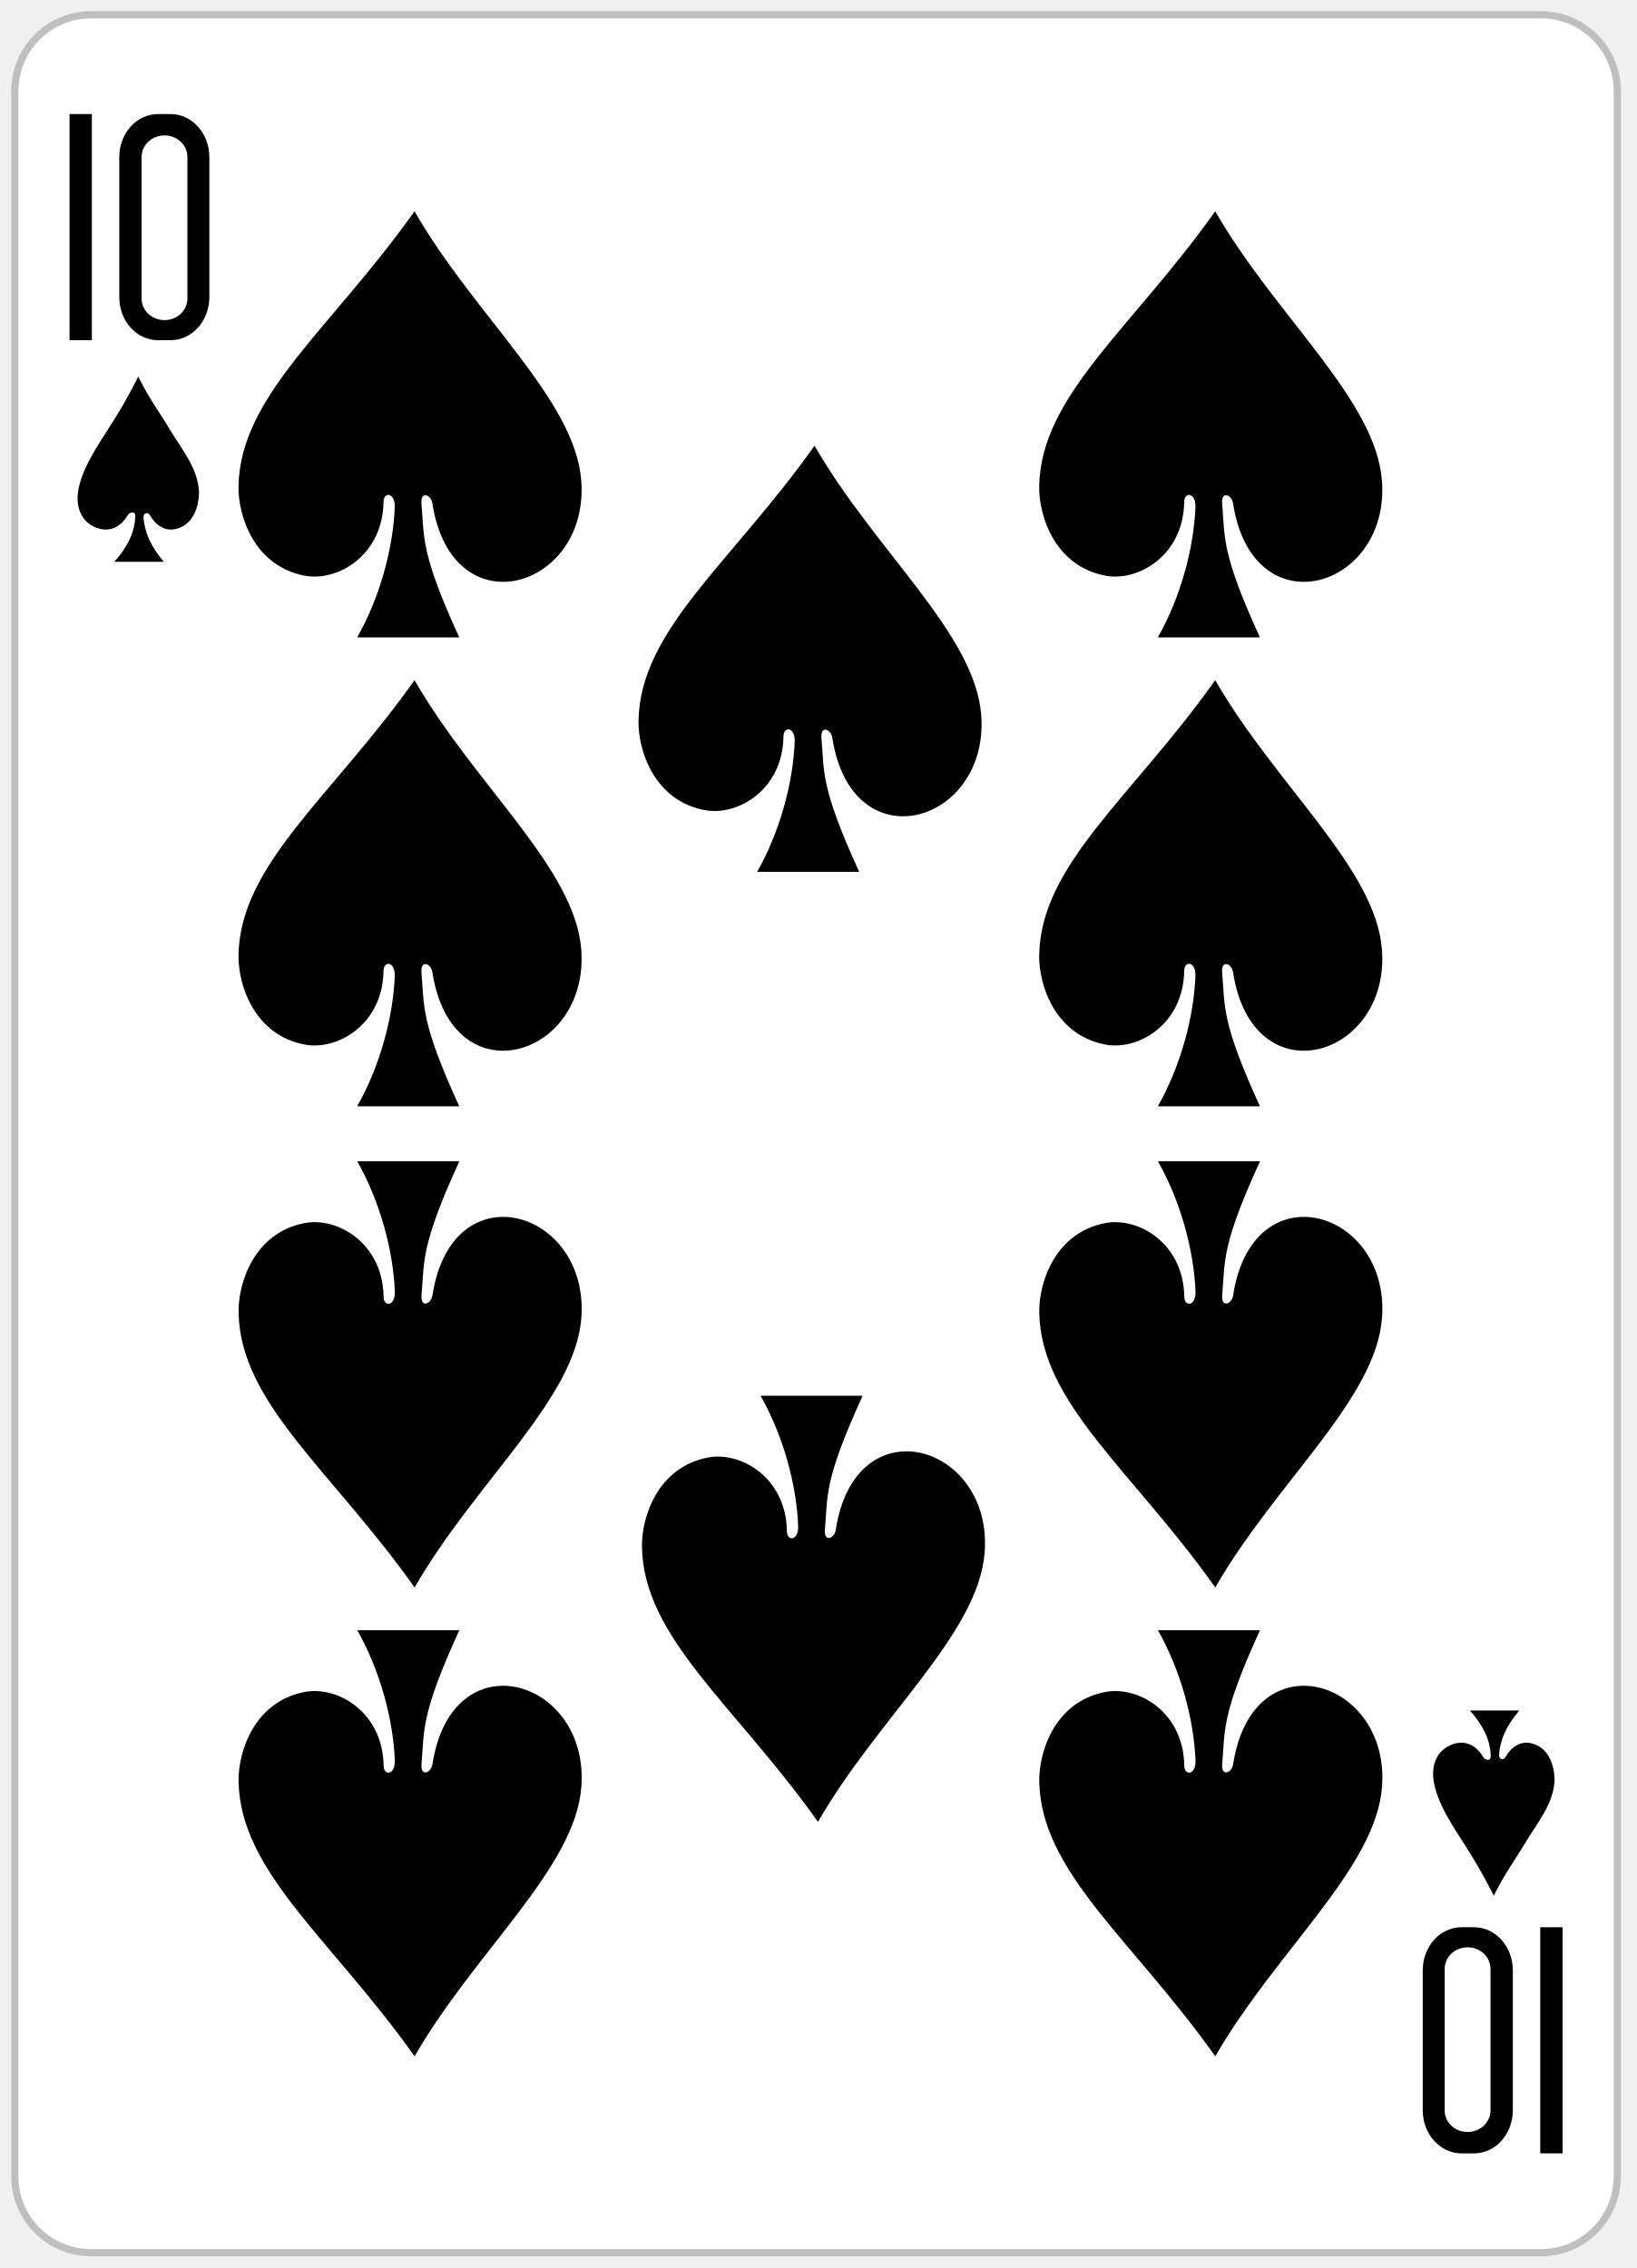
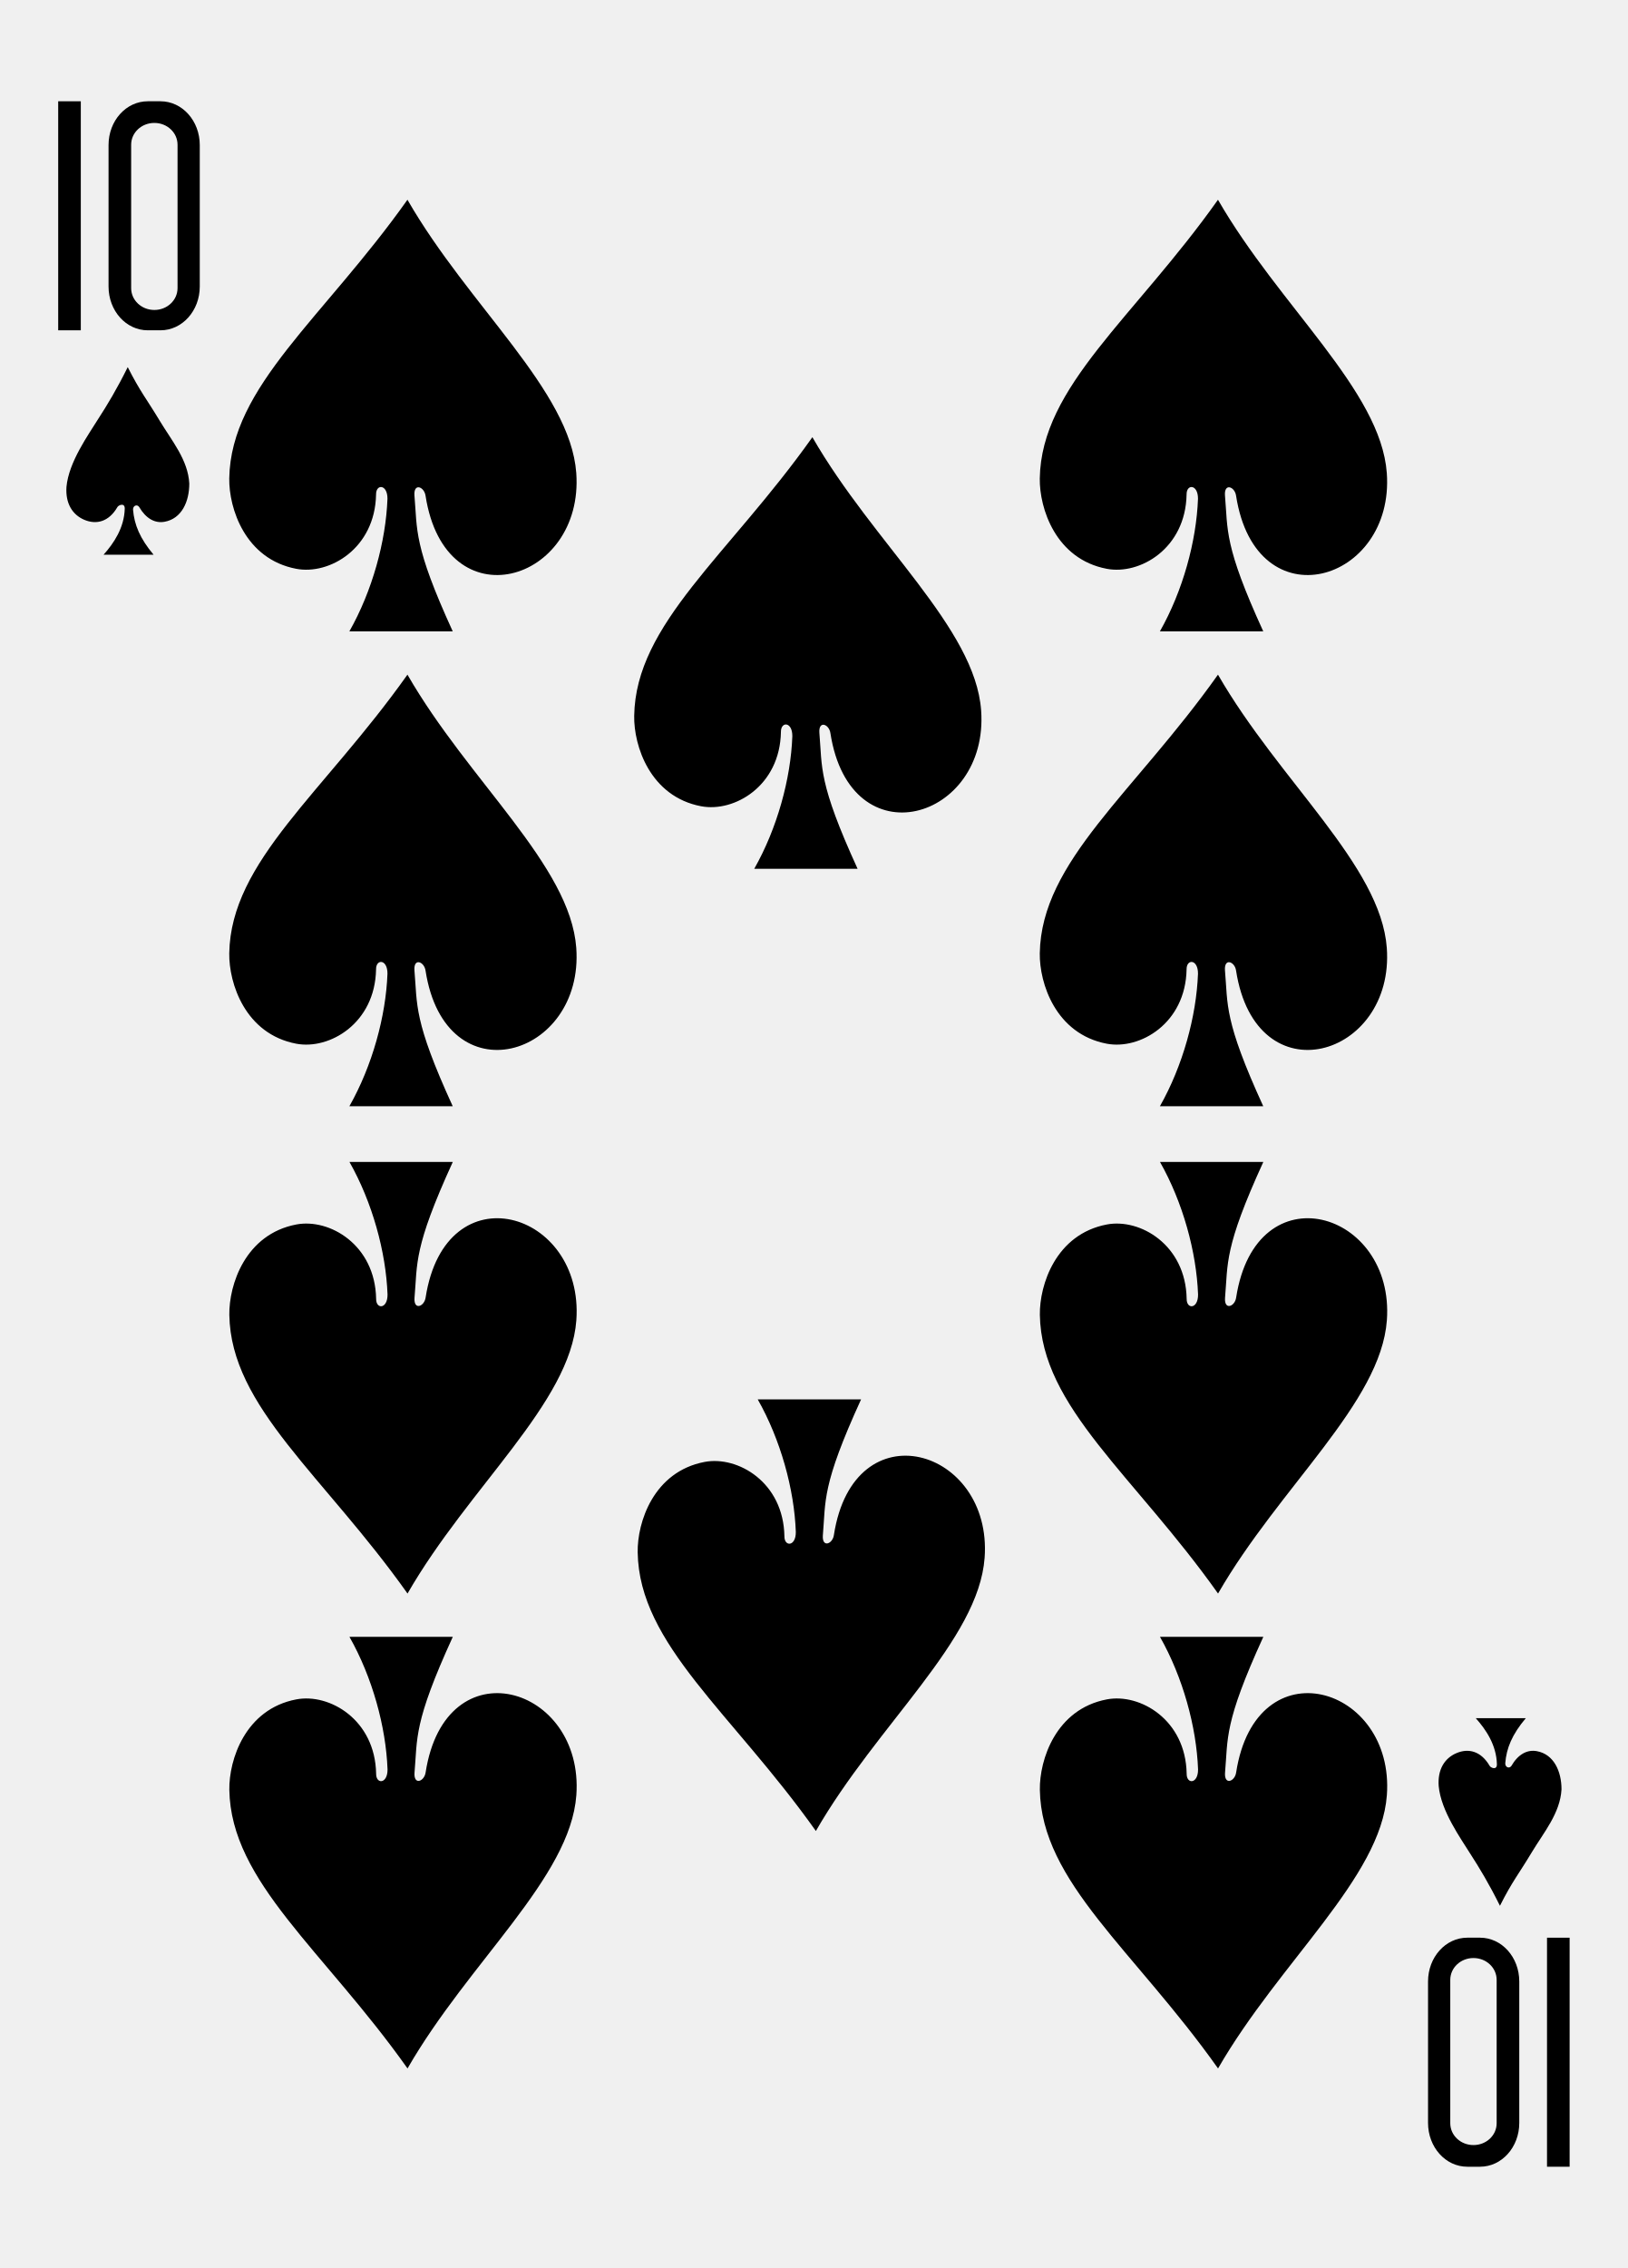
- <svg xmlns="http://www.w3.org/2000/svg" clip-rule="evenodd" fill-rule="evenodd" viewBox="0 0 228 316">
-   <path d="m6927.61-2424.37c0-5.87-4.76-10.63-10.63-10.63h-201.96c-5.87 0-10.63 4.76-10.63 10.63v290.55c0 5.87 4.76 10.63 10.63 10.63h201.96c5.87 0 10.63-4.76 10.63-10.63z" fill="#fff" stroke="#bfbfbf" transform="matrix(-1 0 0 -1 6929.672 -2121.131)" />
+ <svg xmlns="http://www.w3.org/2000/svg" clip-rule="evenodd" fill-rule="evenodd" stroke-linejoin="round" stroke-miterlimit="2" viewBox="0 0 224 312">
  <g fill-rule="nonzero">
-     <path d="m4797.86-1456.38h10.333v104.652h-10.333z" transform="matrix(-.301062 0 0 -.301062 1662.112 -138.432)" />
-     <path d="m4838.82-1456.38c-9.95 0-17.95 8.93-17.95 20.01v64.64c0 11.08 8 20.01 17.95 20.01h5.79c9.95 0 17.96-8.93 17.96-20.01v-64.64c0-11.08-8.01-20.01-17.96-20.01zm2.99 9.9c5.87 0 10.6 4.44 10.6 9.97v65.51c0 5.53-4.73 9.98-10.6 9.98-5.88 0-10.6-4.45-10.6-9.98v-65.51c0-5.53 4.72-9.97 10.6-9.97z" transform="matrix(-.301062 0 0 -.301062 1662.112 -138.432)" />
-     <path d="m9.684 15.892h3.111v31.507h-3.111z" stroke-width=".152" />
-     <path d="m3880.5 1636.12c-19.73 0-35.59 17.71-35.59 39.69v128.25c0 21.99 15.86 39.69 35.59 39.69h11.5c19.73 0 35.62-17.7 35.62-39.69v-128.25c0-21.98-15.89-39.69-35.62-39.69zm5.94 19.63c11.65 0 21.03 8.81 21.03 19.78v129.97c0 10.97-9.38 19.81-21.03 19.81-11.66 0-21.03-8.84-21.03-19.81v-129.97c0-10.97 9.37-19.78 21.03-19.78z" transform="matrix(.151748 0 0 .151748 -566.845 -232.386)" />
-     <path d="m1697.37 658.472c.01-2.026-1.59-2.064-1.57-.586-.14 7.429-6.42 11.087-10.98 10.219-7.04-1.338-9.28-8.322-9.22-12.435.21-12.697 12.99-22.059 24.52-38.335 8.45 14.691 22.4 26.23 23.23 37.586 1.09 15.098-18.01 20.729-20.74 3.132-.18-1.243-1.64-1.801-1.53-.065.42 4.823-.17 6.832 5.27 18.72h-14.22c3.15-5.555 5.02-12.375 5.24-18.236z" transform="translate(-1642.378 -587.897)" />
-     <path d="m1753.08 691.137c.02-2.025-1.59-2.064-1.57-.585-.13 7.428-6.41 11.086-10.98 10.218-7.03-1.337-9.28-8.322-9.21-12.435.2-12.696 12.99-22.059 24.52-38.335 8.45 14.691 22.4 26.23 23.22 37.586 1.1 15.098-18.01 20.73-20.74 3.133-.17-1.243-1.64-1.801-1.52-.065.41 4.822-.18 6.831 5.26 18.719h-14.22c3.15-5.555 5.03-12.374 5.24-18.236z" transform="translate(-1642.378 -587.897)" />
-     <path d="m1808.9 658.472c.01-2.026-1.59-2.064-1.57-.586-.14 7.429-6.42 11.087-10.98 10.219-7.04-1.338-9.28-8.322-9.22-12.435.21-12.697 12.99-22.059 24.52-38.335 8.46 14.691 22.4 26.23 23.23 37.586 1.1 15.098-18.01 20.729-20.74 3.132-.17-1.243-1.64-1.801-1.53-.065.42 4.823-.17 6.832 5.27 18.72h-14.22c3.15-5.555 5.02-12.375 5.24-18.236z" transform="translate(-1642.378 -587.897)" />
-     <path d="m1808.9 723.803c.01-2.026-1.59-2.065-1.57-.586-.14 7.428-6.42 11.086-10.98 10.219-7.04-1.338-9.28-8.323-9.22-12.436.21-12.696 12.99-22.058 24.52-38.334 8.46 14.69 22.4 26.229 23.23 37.585 1.1 15.098-18.01 20.73-20.74 3.133-.17-1.243-1.64-1.801-1.53-.065.42 4.823-.17 6.831 5.27 18.719h-14.22c3.15-5.554 5.02-12.374 5.24-18.235z" transform="translate(-1642.378 -587.897)" />
-     <path d="m1697.37 723.803c.01-2.026-1.59-2.065-1.57-.586-.14 7.428-6.42 11.086-10.98 10.219-7.04-1.338-9.28-8.323-9.22-12.436.21-12.696 12.99-22.058 24.52-38.334 8.45 14.69 22.4 26.229 23.23 37.585 1.09 15.098-18.01 20.73-20.74 3.133-.18-1.243-1.64-1.801-1.53-.065.42 4.823-.17 6.831 5.27 18.719h-14.22c3.15-5.554 5.02-12.374 5.24-18.235z" transform="translate(-1642.378 -587.897)" />
-     <path d="m1808.91 767.937c.01 2.026-1.59 2.064-1.57.586-.13-7.429-6.42-11.087-10.98-10.219-7.04 1.338-9.28 8.322-9.22 12.435.21 12.697 12.99 22.059 24.52 38.335 8.46-14.691 22.4-26.23 23.23-37.586 1.1-15.098-18.01-20.729-20.74-3.132-.17 1.243-1.64 1.801-1.53.065.42-4.823-.17-6.832 5.27-18.72h-14.22c3.15 5.555 5.02 12.375 5.24 18.236z" transform="translate(-1642.378 -587.897)" />
-     <path d="m1808.91 833.268c.01 2.025-1.59 2.064-1.57.585-.13-7.428-6.42-11.086-10.98-10.218-7.04 1.337-9.28 8.322-9.22 12.435.21 12.696 12.99 22.058 24.52 38.335 8.46-14.691 22.4-26.23 23.23-37.586 1.1-15.098-18.01-20.73-20.74-3.133-.17 1.243-1.64 1.801-1.53.065.42-4.822-.17-6.831 5.27-18.719h-14.22c3.15 5.555 5.02 12.374 5.24 18.236z" transform="translate(-1642.378 -587.897)" />
-     <path d="m1753.56 800.602c.02 2.026-1.59 2.065-1.57.586-.13-7.429-6.42-11.086-10.98-10.219-7.04 1.338-9.28 8.322-9.21 12.436.2 12.696 12.98 22.058 24.52 38.334 8.45-14.69 22.39-26.229 23.22-37.585 1.1-15.098-18.01-20.73-20.74-3.133-.17 1.243-1.64 1.801-1.52.065.41-4.823-.18-6.831 5.26-18.72h-14.22c3.15 5.555 5.03 12.375 5.24 18.236z" transform="translate(-1642.378 -587.897)" />
-     <path d="m1697.38 767.937c.01 2.026-1.59 2.064-1.57.586-.14-7.429-6.42-11.087-10.98-10.219-7.04 1.338-9.28 8.322-9.22 12.435.21 12.697 12.99 22.059 24.52 38.335 8.45-14.691 22.4-26.23 23.23-37.586 1.09-15.098-18.01-20.729-20.74-3.132-.18 1.243-1.64 1.801-1.53.065.42-4.823-.17-6.832 5.27-18.72h-14.22c3.15 5.555 5.02 12.375 5.24 18.236z" transform="translate(-1642.378 -587.897)" />
-     <path d="m1697.38 833.268c.01 2.025-1.59 2.064-1.57.585-.14-7.428-6.42-11.086-10.98-10.218-7.04 1.337-9.28 8.322-9.22 12.435.21 12.696 12.99 22.058 24.52 38.335 8.45-14.691 22.4-26.23 23.23-37.586 1.09-15.098-18.01-20.73-20.74-3.133-.18 1.243-1.64 1.801-1.53.065.42-4.822-.17-6.831 5.27-18.719h-14.22c3.15 5.555 5.02 12.374 5.24 18.236z" transform="translate(-1642.378 -587.897)" />
-     <path d="m1661.22 659.822c.01-.872-.9-.465-1.02-.191-1.16 1.986-2.86 2.448-4.55 1.732-1.66-.709-2.6-2.28-2.45-4.522.31-3.438 3.04-7.2 4.35-9.326 1.26-1.93 2.63-4.222 4.08-7.154 1.7 3.363 2.56 4.32 4.41 7.391 1.62 2.704 3.89 5.353 4.06 8.622 0 2.485-1.04 4.832-3.4 5.26-1.33.242-2.57-.442-3.5-2.037-.28-.407-.85-.195-.84.362.17 2.093.96 3.983 2.83 6.212h-6.89c1.41-1.576 2.85-3.704 2.92-6.349z" transform="translate(-1642.378 -587.897)" />
-     <path d="m1850.03 832.567c.01.872-.89.465-1.01.19-1.17-1.985-2.87-2.447-4.55-1.731-1.67.709-2.61 2.28-2.45 4.522.31 3.438 3.03 7.199 4.35 9.326 1.25 1.93 2.63 4.222 4.08 7.154 1.69-3.363 2.56-4.32 4.4-7.391 1.63-2.705 3.89-5.353 4.07-8.623 0-2.485-1.05-4.832-3.4-5.259-1.33-.242-2.58.441-3.5 2.037-.29.406-.85.194-.84-.362.16-2.093.95-3.983 2.83-6.212h-6.89c1.41 1.576 2.85 3.704 2.91 6.349z" transform="translate(-1642.378 -587.897)" />
+     <path d="m212.872 266.562h3.111v31.507h-3.111z" />
+     <path d="m203.651 298.068c2.996 0 5.404-2.688 5.404-6.024v-19.46c0-3.336-2.408-6.025-5.404-6.025h-1.743c-2.995 0-5.407 2.689-5.407 6.025v19.46c0 3.336 2.412 6.024 5.407 6.024zm-.9-2.98c-1.767 0-3.191-1.337-3.191-3.002v-19.722c0-1.665 1.424-3.005 3.191-3.005 1.77 0 3.191 1.34 3.191 3.005v19.722c0 1.665-1.421 3.002-3.191 3.002z" />
+     <path d="m8.008 13.932h3.111v31.507h-3.111z" />
+     <path d="m20.337 13.932c-2.994 0-5.401 2.687-5.401 6.023v19.461c0 3.337 2.407 6.023 5.401 6.023h1.745c2.994 0 5.406-2.686 5.406-6.023v-19.461c0-3.336-2.412-6.023-5.406-6.023zm.902 2.979c1.767 0 3.191 1.336 3.191 3.001v19.723c0 1.664-1.424 3.006-3.191 3.006-1.77 0-3.192-1.342-3.192-3.006v-19.723c0-1.665 1.422-3.001 3.192-3.001z" />
+     <path d="m53.316 68.615c.01-2.026-1.59-2.064-1.57-.586-.14 7.429-6.42 11.087-10.98 10.219-7.04-1.338-9.28-8.322-9.22-12.435.21-12.697 12.99-22.059 24.52-38.335 8.45 14.691 22.4 26.23 23.23 37.586 1.09 15.098-18.01 20.729-20.74 3.132-.18-1.243-1.64-1.801-1.53-.065.42 4.823-.17 6.832 5.27 18.72h-14.22c3.15-5.555 5.02-12.375 5.24-18.236z" />
+     <path d="m109.026 101.28c.02-2.025-1.59-2.064-1.57-.585-.13 7.428-6.41 11.086-10.98 10.218-7.03-1.337-9.28-8.322-9.21-12.435.2-12.696 12.99-22.059 24.52-38.335 8.45 14.691 22.4 26.23 23.22 37.586 1.1 15.098-18.01 20.73-20.74 3.133-.17-1.243-1.64-1.801-1.52-.065.41 4.822-.18 6.831 5.26 18.719h-14.22c3.15-5.555 5.03-12.374 5.24-18.236z" />
+     <path d="m164.846 68.615c.01-2.026-1.59-2.064-1.57-.586-.14 7.429-6.42 11.087-10.98 10.219-7.04-1.338-9.28-8.322-9.22-12.435.21-12.697 12.99-22.059 24.52-38.335 8.46 14.691 22.4 26.23 23.23 37.586 1.1 15.098-18.01 20.729-20.74 3.132-.17-1.243-1.64-1.801-1.53-.065.42 4.823-.17 6.832 5.27 18.72h-14.22c3.15-5.555 5.02-12.375 5.24-18.236z" />
+     <path d="m164.846 133.946c.01-2.026-1.59-2.065-1.57-.586-.14 7.428-6.42 11.086-10.98 10.219-7.04-1.338-9.28-8.323-9.22-12.436.21-12.696 12.99-22.058 24.52-38.334 8.46 14.69 22.4 26.229 23.23 37.585 1.1 15.098-18.01 20.73-20.74 3.133-.17-1.243-1.64-1.801-1.53-.065.42 4.823-.17 6.831 5.27 18.719h-14.22c3.15-5.554 5.02-12.374 5.24-18.235z" />
+     <path d="m53.316 133.946c.01-2.026-1.59-2.065-1.57-.586-.14 7.428-6.42 11.086-10.98 10.219-7.04-1.338-9.28-8.323-9.22-12.436.21-12.696 12.99-22.058 24.52-38.334 8.45 14.69 22.4 26.229 23.23 37.585 1.09 15.098-18.01 20.73-20.74 3.133-.18-1.243-1.64-1.801-1.53-.065.42 4.823-.17 6.831 5.27 18.719h-14.22c3.15-5.554 5.02-12.374 5.24-18.235z" />
+     <path d="m164.856 178.08c.01 2.026-1.59 2.064-1.57.586-.13-7.429-6.42-11.087-10.98-10.219-7.04 1.338-9.28 8.322-9.22 12.435.21 12.697 12.99 22.059 24.52 38.335 8.46-14.691 22.4-26.23 23.23-37.586 1.1-15.098-18.01-20.729-20.74-3.132-.17 1.243-1.64 1.801-1.53.065.42-4.823-.17-6.832 5.27-18.72h-14.22c3.15 5.555 5.02 12.375 5.24 18.236z" />
+     <path d="m164.856 243.411c.01 2.025-1.59 2.064-1.57.585-.13-7.428-6.42-11.086-10.98-10.218-7.04 1.337-9.28 8.322-9.22 12.435.21 12.696 12.99 22.058 24.52 38.335 8.46-14.691 22.4-26.23 23.23-37.586 1.1-15.098-18.01-20.73-20.74-3.133-.17 1.243-1.64 1.801-1.53.065.42-4.822-.17-6.831 5.27-18.719h-14.22c3.15 5.555 5.02 12.374 5.24 18.236z" />
+     <path d="m109.506 210.745c.02 2.026-1.59 2.065-1.57.586-.13-7.429-6.42-11.086-10.98-10.219-7.04 1.338-9.28 8.322-9.21 12.436.2 12.696 12.98 22.058 24.52 38.334 8.45-14.69 22.39-26.229 23.22-37.585 1.1-15.098-18.01-20.73-20.74-3.133-.17 1.243-1.64 1.801-1.52.065.41-4.823-.18-6.831 5.26-18.72h-14.22c3.15 5.555 5.03 12.375 5.24 18.236z" />
+     <path d="m53.326 178.08c.01 2.026-1.59 2.064-1.57.586-.14-7.429-6.42-11.087-10.98-10.219-7.04 1.338-9.28 8.322-9.22 12.435.21 12.697 12.99 22.059 24.52 38.335 8.45-14.691 22.4-26.23 23.23-37.586 1.09-15.098-18.01-20.729-20.74-3.132-.18 1.243-1.64 1.801-1.53.065.42-4.823-.17-6.832 5.27-18.72h-14.22c3.15 5.555 5.02 12.375 5.24 18.236z" />
+     <path d="m53.326 243.411c.01 2.025-1.59 2.064-1.57.585-.14-7.428-6.42-11.086-10.98-10.218-7.04 1.337-9.28 8.322-9.22 12.435.21 12.696 12.99 22.058 24.52 38.335 8.45-14.691 22.4-26.23 23.23-37.586 1.09-15.098-18.01-20.73-20.74-3.133-.18 1.243-1.64 1.801-1.53.065.42-4.822-.17-6.831 5.27-18.719h-14.22c3.15 5.555 5.02 12.374 5.24 18.236z" />
+     <path d="m17.166 69.965c.01-.872-.9-.465-1.02-.191-1.16 1.986-2.86 2.448-4.55 1.732-1.66-.709-2.6-2.28-2.45-4.522.31-3.438 3.04-7.2 4.35-9.326 1.26-1.93 2.63-4.222 4.08-7.154 1.7 3.363 2.56 4.32 4.41 7.391 1.62 2.704 3.89 5.353 4.06 8.622 0 2.485-1.04 4.832-3.4 5.26-1.33.242-2.57-.442-3.5-2.037-.28-.407-.85-.195-.84.362.17 2.093.96 3.983 2.83 6.212h-6.89c1.41-1.576 2.85-3.704 2.92-6.349z" />
+     <path d="m205.976 242.71c.01.872-.89.465-1.01.19-1.17-1.985-2.87-2.447-4.55-1.731-1.67.709-2.61 2.28-2.45 4.522.31 3.438 3.03 7.199 4.35 9.326 1.25 1.93 2.63 4.222 4.08 7.154 1.69-3.363 2.56-4.32 4.4-7.391 1.63-2.705 3.89-5.353 4.07-8.623 0-2.485-1.05-4.832-3.4-5.259-1.33-.242-2.58.441-3.5 2.037-.29.406-.85.194-.84-.362.16-2.093.95-3.983 2.83-6.212h-6.89c1.41 1.576 2.85 3.704 2.91 6.349z" />
  </g>
</svg>
